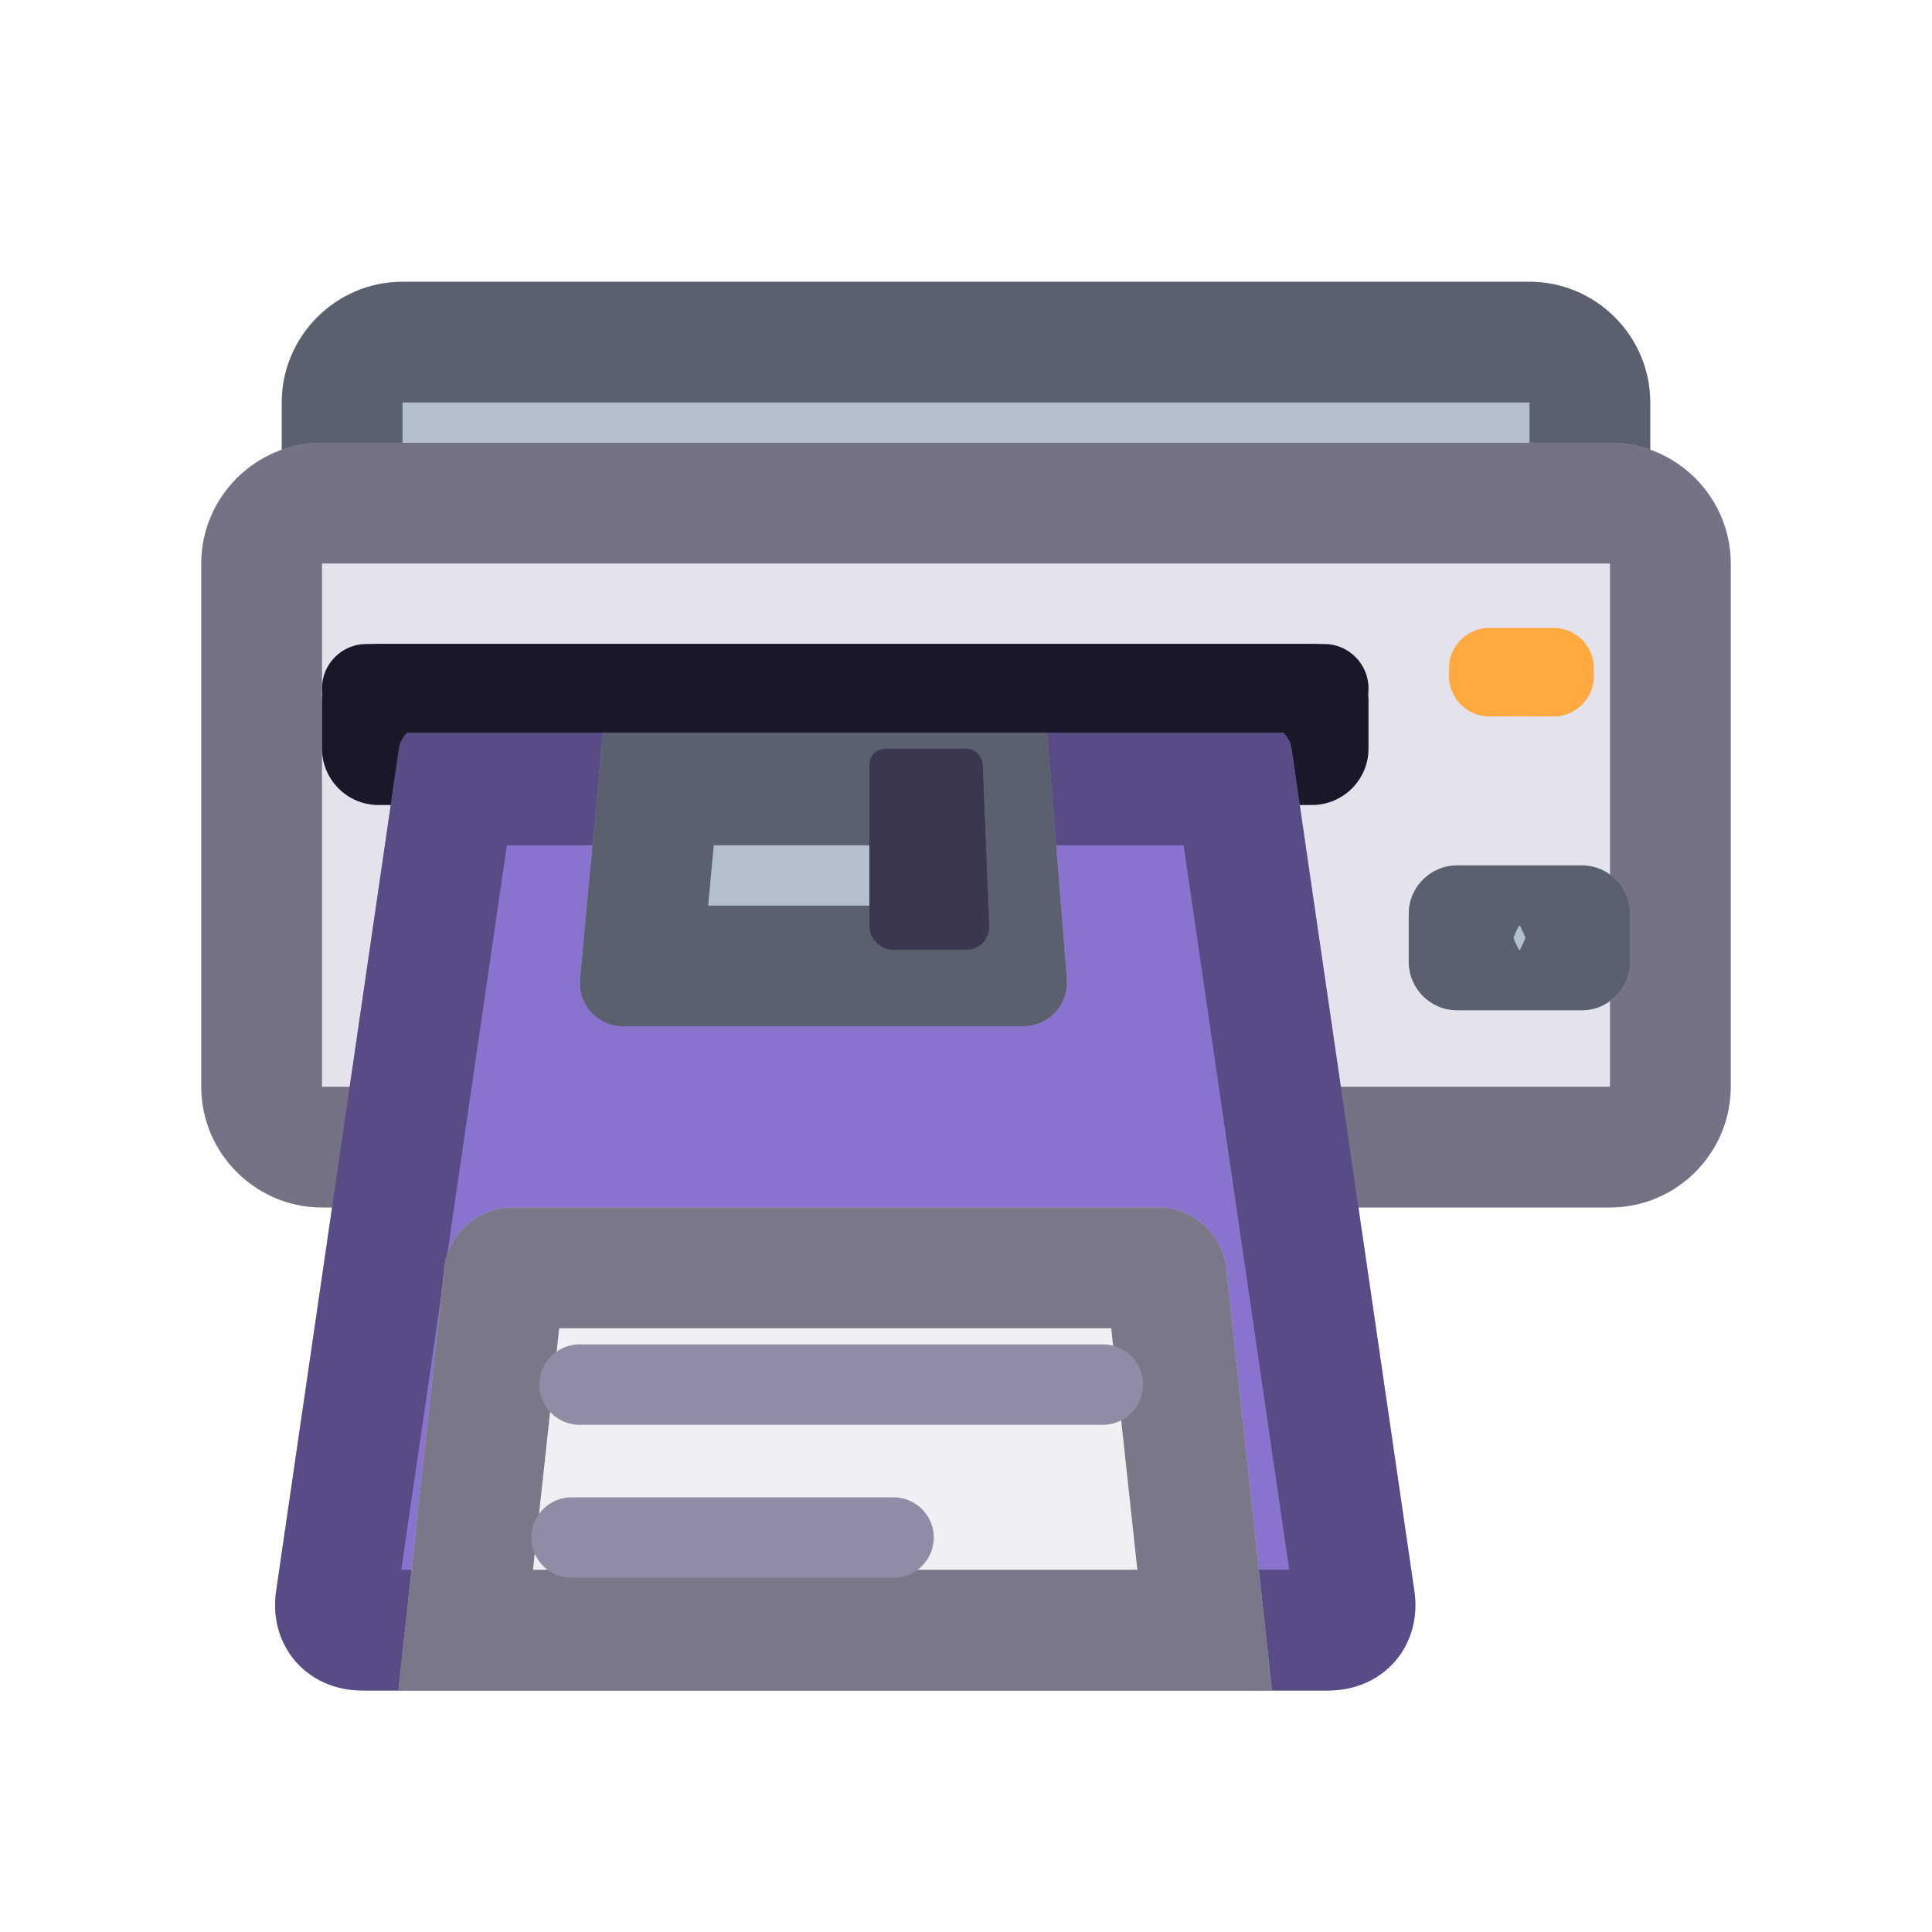
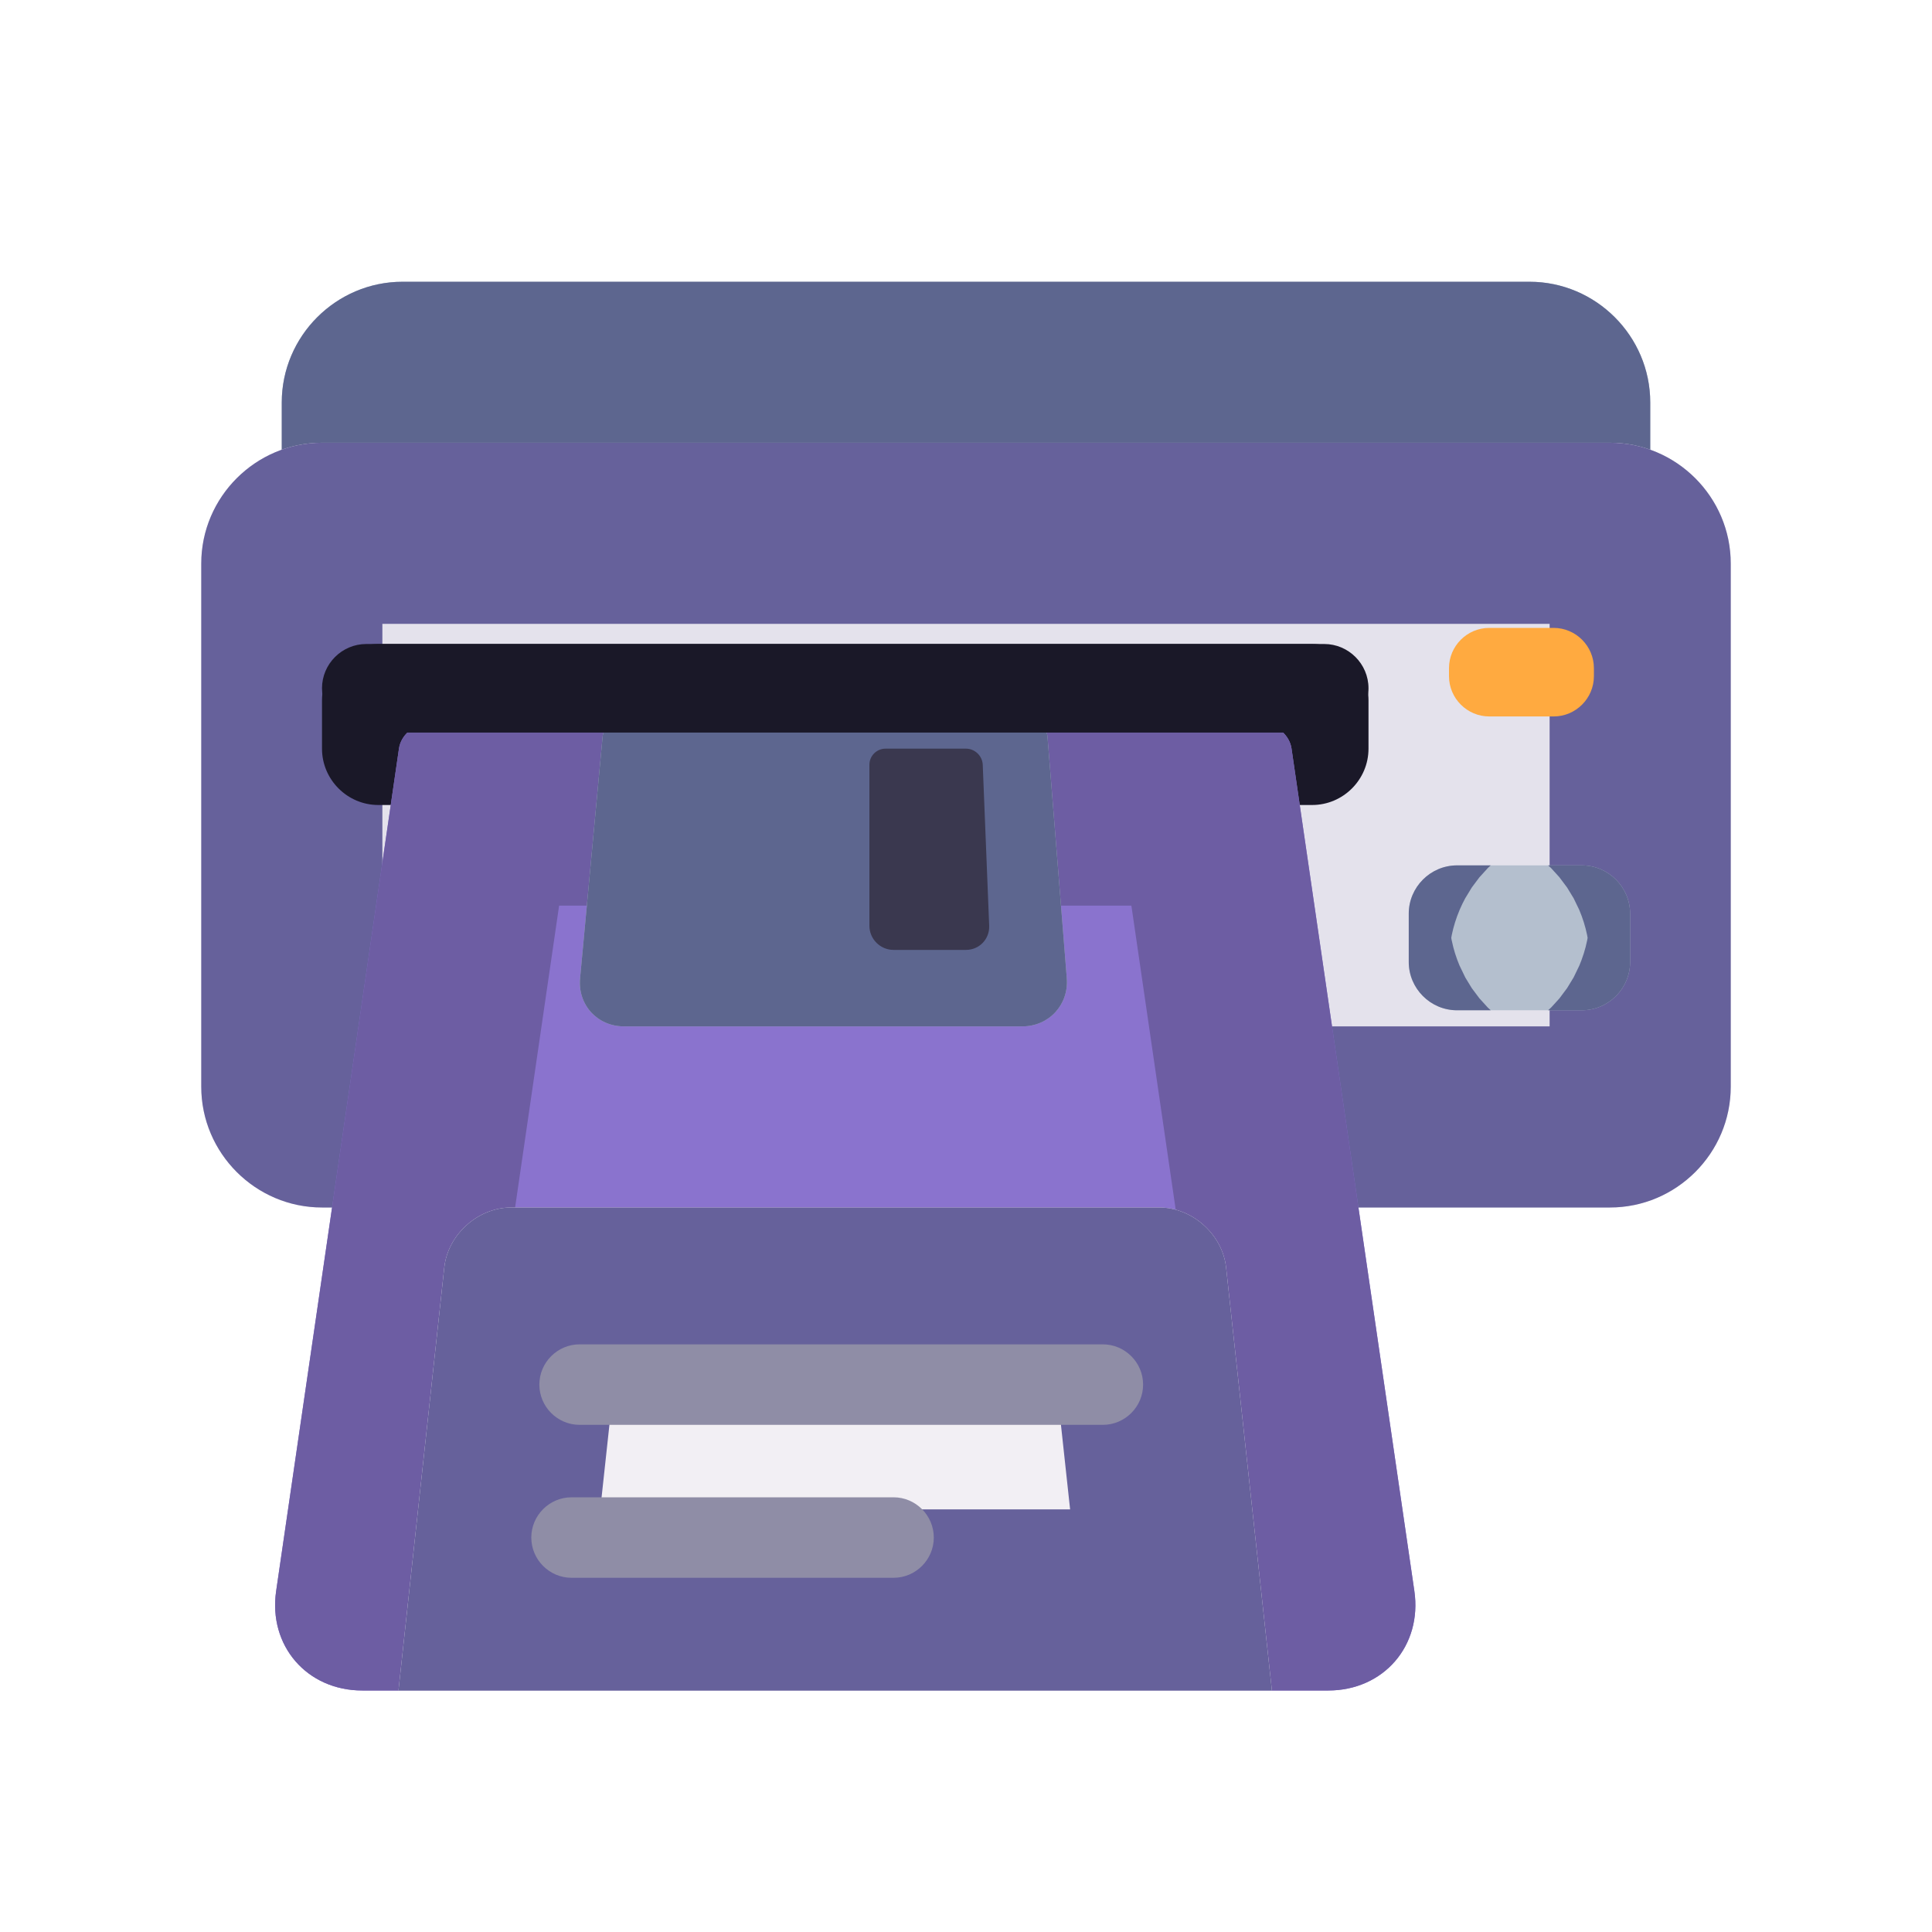
<svg xmlns="http://www.w3.org/2000/svg" viewBox="0 0 48 48" width="48" height="48">
  <defs>
    <clipPath id="e-floppy-16-c1">
      <path d="M7 10 C7 8.35 8.35 7 10 7 L38 7 C39.65 7 41 8.35 41 10 L41 14 C41 15.65 39.65 17 38 17 L10 17 C8.35 17 7 15.65 7 14 Z" clip-rule="evenodd" />
    </clipPath>
    <clipPath id="e-floppy-16-c2">
      <path d="M5 14 C5 12.35 6.35 11 8 11 L40 11 C41.65 11 43 12.35 43 14 L43 27 C43 28.65 41.65 30 40 30 L8 30 C6.35 30 5 28.65 5 27 Z" clip-rule="evenodd" />
    </clipPath>
    <clipPath id="e-floppy-16-c3">
      <path d="M35 22.7 C35 22.04 35.54 21.5 36.2 21.5 L39.3 21.5 C39.96 21.5 40.5 22.04 40.5 22.7 L40.5 23.9 C40.5 24.56 39.96 25.1 39.3 25.1 L36.2 25.1 C35.54 25.1 35 24.56 35 23.9 Z" clip-rule="evenodd" />
    </clipPath>
    <clipPath id="e-floppy-16-c4">
      <path d="M9.913 18.594 C9.961 18.267 10.27 18 10.6 18 L31.4 18 C31.73 18 32.039 18.267 32.087 18.594 L35.139 39.526 C35.338 40.887 34.375 42 33 42 L9 42 C7.625 42 6.662 40.887 6.861 39.526 Z" clip-rule="evenodd" />
    </clipPath>
    <clipPath id="e-floppy-16-c5">
      <path d="M14.972 18.299 C14.987 18.134 15.135 18 15.3 18 L25.7 18 C25.865 18 26.011 18.135 26.024 18.299 L26.504 24.304 C26.557 24.962 26.06 25.5 25.4 25.5 L15.5 25.5 C14.84 25.5 14.35 24.962 14.412 24.305 Z" clip-rule="evenodd" />
    </clipPath>
    <clipPath id="e-floppy-16-c6">
      <path d="M11.038 31.491 C11.127 30.671 11.875 30 12.7 30 L28.8 30 C29.625 30 30.373 30.671 30.462 31.491 L31.599 41.99 C31.6 41.996 31.596 42 31.59 42 L9.91 42 C9.905 42 9.9 41.996 9.901 41.99 Z" clip-rule="evenodd" />
    </clipPath>
  </defs>
  <path d="M7 10 C7 8.35 8.35 7 10 7 L38 7 C39.65 7 41 8.35 41 10 L41 14 C41 15.65 39.65 17 38 17 L10 17 C8.35 17 7 15.65 7 14 Z" fill="#b4bfce" fill-rule="evenodd" />
  <g clip-path="url(#e-floppy-16-c1)">
-     <path d="M7 10 C7 8.35 8.35 7 10 7 L38 7 C39.65 7 41 8.35 41 10 L41 14 C41 15.65 39.65 17 38 17 L10 17 C8.35 17 7 15.65 7 14 Z" fill="none" stroke="#1f2230" stroke-width="6" stroke-opacity="0.6" />
+     <path d="M7 10 C7 8.35 8.35 7 10 7 L38 7 C39.65 7 41 8.35 41 10 L41 14 C41 15.65 39.65 17 38 17 L10 17 C8.35 17 7 15.65 7 14 Z" fill="none" stroke="#5d668f" stroke-width="9" stroke-opacity="1" />
  </g>
  <path d="M5 14 C5 12.35 6.35 11 8 11 L40 11 C41.65 11 43 12.35 43 14 L43 27 C43 28.65 41.65 30 40 30 L8 30 C6.35 30 5 28.65 5 27 Z" fill="#e4e2ec" fill-rule="evenodd" />
  <g clip-path="url(#e-floppy-16-c2)">
-     <path d="M5 14 C5 12.35 6.35 11 8 11 L40 11 C41.65 11 43 12.35 43 14 L43 27 C43 28.65 41.65 30 40 30 L8 30 C6.35 30 5 28.65 5 27 Z" fill="none" stroke="#2a2840" stroke-width="6" stroke-opacity="0.6" />
+     <path d="M5 14 C5 12.35 6.35 11 8 11 L40 11 C41.65 11 43 12.35 43 14 L43 27 C43 28.65 41.65 30 40 30 L8 30 C6.35 30 5 28.65 5 27 Z" fill="none" stroke="#66619b" stroke-width="9" stroke-opacity="1" />
  </g>
  <path d="M8 17.4 C8 16.63 8.63 16 9.4 16 L32.6 16 C33.37 16 34 16.63 34 17.4 L34 18.6 C34 19.37 33.37 20 32.6 20 L9.4 20 C8.63 20 8 19.37 8 18.6 Z" fill="#1a1828" fill-rule="evenodd" />
  <path d="M36 16.6 C36 16.05 36.45 15.6 37 15.6 L38.6 15.6 C39.15 15.6 39.6 16.05 39.6 16.6 L39.6 16.8 C39.6 17.35 39.15 17.8 38.6 17.8 L37 17.8 C36.45 17.8 36 17.35 36 16.8 Z" fill="#ffaa40" fill-rule="evenodd" />
  <path d="M35 22.7 C35 22.04 35.54 21.5 36.2 21.5 L39.3 21.5 C39.96 21.5 40.5 22.04 40.5 22.7 L40.5 23.9 C40.5 24.56 39.96 25.1 39.3 25.1 L36.2 25.1 C35.54 25.1 35 24.56 35 23.9 Z" fill="#b4bfce" fill-rule="evenodd" />
  <g clip-path="url(#e-floppy-16-c3)">
-     <path d="M35 22.7 C35 22.04 35.54 21.5 36.2 21.5 L39.3 21.5 C39.96 21.5 40.5 22.04 40.5 22.7 L40.5 23.9 C40.5 24.56 39.96 25.1 39.3 25.1 L36.2 25.1 C35.54 25.1 35 24.56 35 23.9 Z" fill="none" stroke="#1f2230" stroke-width="6" stroke-opacity="0.6" />
+     <path d="M35 22.7 C35 22.04 35.54 21.5 36.2 21.5 L39.3 21.5 C39.96 21.5 40.5 22.04 40.5 22.7 L40.5 23.9 C40.5 24.56 39.96 25.1 39.3 25.1 L36.2 25.1 C35.54 25.1 35 24.56 35 23.9 Z" fill="none" stroke="#5d668f" stroke-width="9" stroke-opacity="1" />
  </g>
  <path d="M9.913 18.594 C9.961 18.267 10.27 18 10.6 18 L31.4 18 C31.73 18 32.039 18.267 32.087 18.594 L35.139 39.526 C35.338 40.887 34.375 42 33 42 L9 42 C7.625 42 6.662 40.887 6.861 39.526 Z" fill="#8a73ce" fill-rule="evenodd" />
  <g clip-path="url(#e-floppy-16-c4)">
-     <path d="M9.913 18.594 C9.961 18.267 10.27 18 10.6 18 L31.4 18 C31.73 18 32.039 18.267 32.087 18.594 L35.139 39.526 C35.338 40.887 34.375 42 33 42 L9 42 C7.625 42 6.662 40.887 6.861 39.526 Z" fill="none" stroke="#3a3157" stroke-width="6" stroke-opacity="0.6" />
+     <path d="M9.913 18.594 C9.961 18.267 10.27 18 10.6 18 L31.4 18 C31.73 18 32.039 18.267 32.087 18.594 L35.139 39.526 C35.338 40.887 34.375 42 33 42 L9 42 C7.625 42 6.662 40.887 6.861 39.526 Z" fill="none" stroke="#6d5da3" stroke-width="9" stroke-opacity="1" />
  </g>
  <path d="M14.972 18.299 C14.987 18.134 15.135 18 15.3 18 L25.7 18 C25.865 18 26.011 18.135 26.024 18.299 L26.504 24.304 C26.557 24.962 26.06 25.5 25.4 25.5 L15.5 25.5 C14.84 25.5 14.35 24.962 14.412 24.305 Z" fill="#b4bfce" fill-rule="evenodd" />
  <g clip-path="url(#e-floppy-16-c5)">
-     <path d="M14.972 18.299 C14.987 18.134 15.135 18 15.3 18 L25.7 18 C25.865 18 26.011 18.135 26.024 18.299 L26.504 24.304 C26.557 24.962 26.06 25.5 25.4 25.5 L15.5 25.5 C14.84 25.5 14.35 24.962 14.412 24.305 Z" fill="none" stroke="#1f2230" stroke-width="6" stroke-opacity="0.6" />
+     <path d="M14.972 18.299 C14.987 18.134 15.135 18 15.3 18 L25.7 18 C25.865 18 26.011 18.135 26.024 18.299 L26.504 24.304 C26.557 24.962 26.06 25.5 25.4 25.5 L15.5 25.5 C14.84 25.5 14.35 24.962 14.412 24.305 Z" fill="none" stroke="#5d668f" stroke-width="9" stroke-opacity="1" />
  </g>
  <path d="M21.6 19 C21.6 18.78 21.78 18.6 22 18.6 L24 18.6 C24.22 18.6 24.407 18.78 24.416 19 L24.576 23 C24.589 23.33 24.33 23.6 24 23.6 L22.2 23.6 C21.87 23.6 21.6 23.33 21.6 23 Z" fill="#3a384f" fill-rule="evenodd" />
  <path d="M11.038 31.491 C11.127 30.671 11.875 30 12.7 30 L28.8 30 C29.625 30 30.373 30.671 30.462 31.491 L31.599 41.99 C31.6 41.996 31.596 42 31.59 42 L9.91 42 C9.905 42 9.9 41.996 9.901 41.99 Z" fill="#f2eff4" fill-rule="evenodd" />
  <g clip-path="url(#e-floppy-16-c6)">
-     <path d="M11.038 31.491 C11.127 30.671 11.875 30 12.7 30 L28.8 30 C29.625 30 30.373 30.671 30.462 31.491 L31.599 41.99 C31.6 41.996 31.596 42 31.59 42 L9.91 42 C9.905 42 9.9 41.996 9.901 41.99 Z" fill="none" stroke="#2a2840" stroke-width="6" stroke-opacity="0.6" />
+     <path d="M11.038 31.491 C11.127 30.671 11.875 30 12.7 30 L28.8 30 C29.625 30 30.373 30.671 30.462 31.491 L31.599 41.99 C31.6 41.996 31.596 42 31.59 42 L9.91 42 C9.905 42 9.9 41.996 9.901 41.99 Z" fill="none" stroke="#66619b" stroke-width="9" stroke-opacity="1" />
  </g>
  <path d="M13.4 34.4 C13.4 33.85 13.85 33.4 14.4 33.4 L27.4 33.4 C27.95 33.4 28.4 33.85 28.4 34.4 L28.4 34.4 C28.4 34.95 27.95 35.4 27.4 35.4 L14.4 35.4 C13.85 35.4 13.4 34.95 13.4 34.4 Z" fill="#8f8da6" fill-rule="evenodd" />
  <path d="M13.2 38.2 C13.2 37.65 13.65 37.2 14.2 37.2 L22.2 37.2 C22.75 37.2 23.2 37.65 23.2 38.2 L23.2 38.2 C23.2 38.75 22.75 39.2 22.2 39.2 L14.2 39.2 C13.65 39.2 13.2 38.75 13.2 38.2 Z" fill="#8f8da6" fill-rule="evenodd" />
  <path d="M8 17.1 C8 16.495 8.495 16 9.1 16 L32.9 16 C33.505 16 34 16.495 34 17.1 L34 17.1 C34 17.705 33.505 18.2 32.9 18.2 L9.1 18.2 C8.495 18.2 8 17.705 8 17.1 Z" fill="#1a1828" fill-rule="evenodd" />
</svg>
